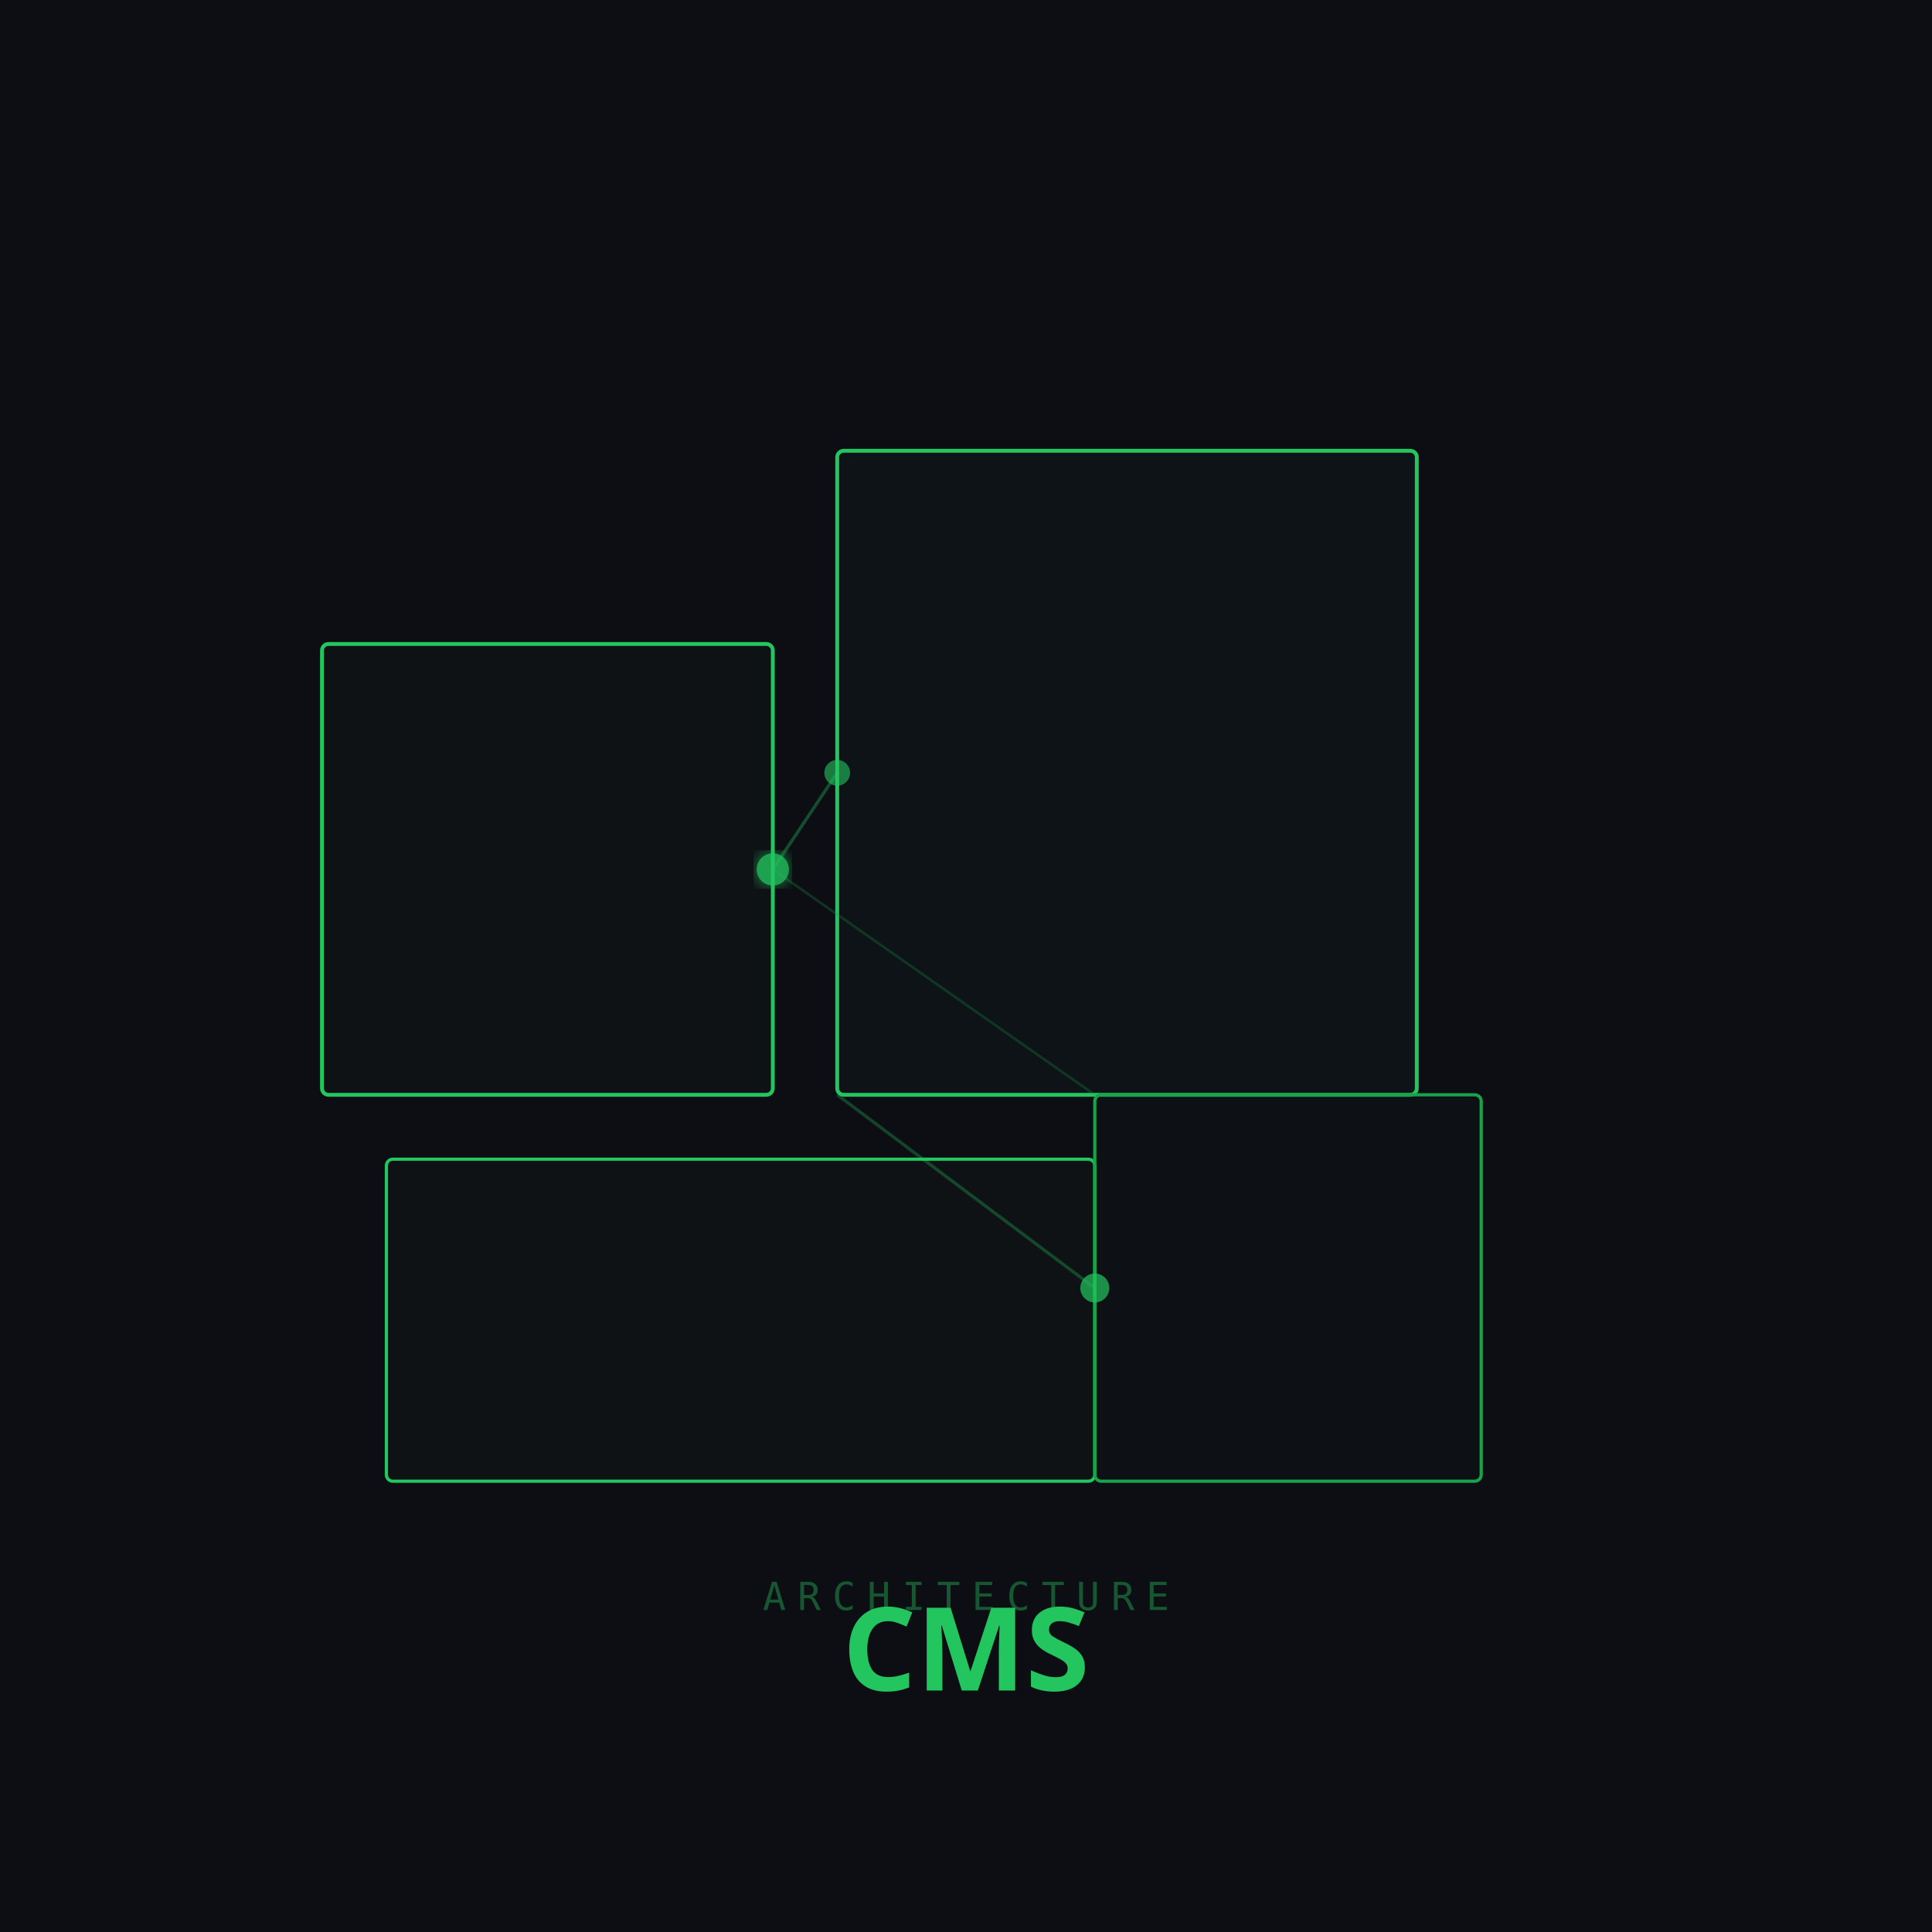
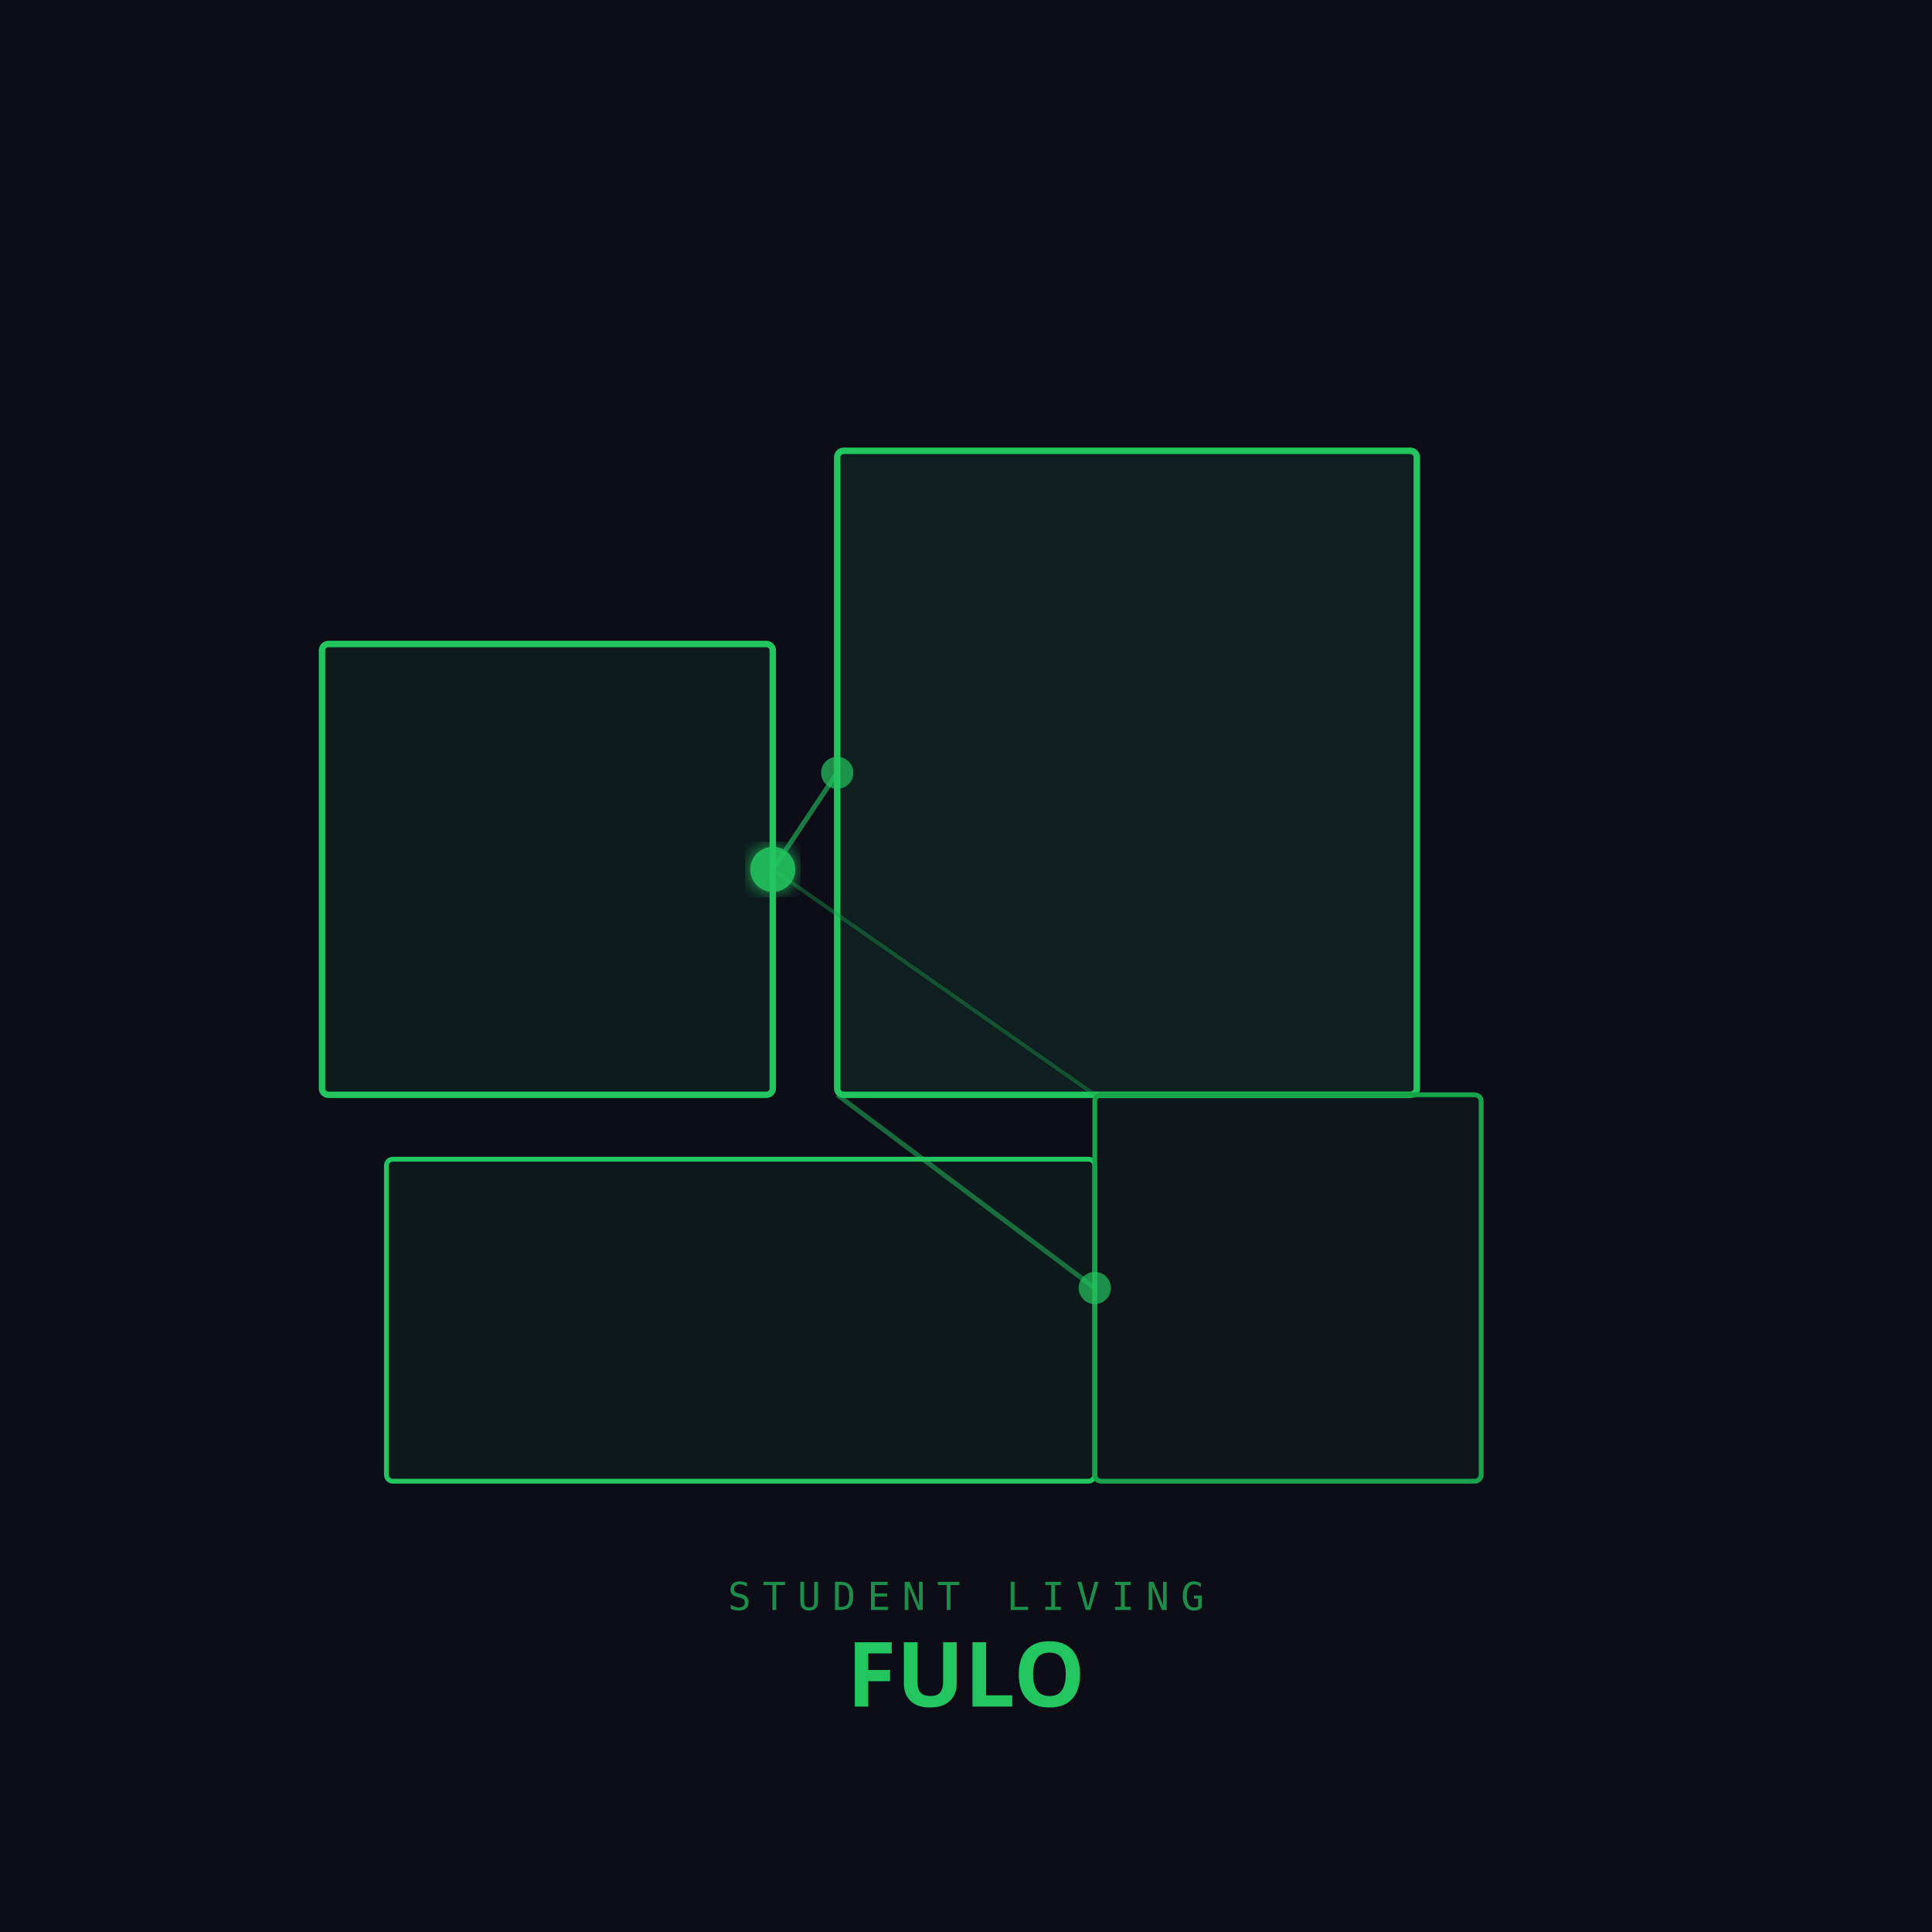
<svg xmlns="http://www.w3.org/2000/svg" viewBox="0 0 600 600" fill="none">
  <defs>
    <linearGradient id="bg" x1="0" y1="0" x2="600" y2="600">
-       <stop offset="0%" stop-color="#0d0d14" />
-       <stop offset="100%" stop-color="#181820" />
-     </linearGradient>
-     <linearGradient id="cGrad" x1="0" y1="0" x2="1" y2="1">
-       <stop offset="0%" stop-color="#22c55e" stop-opacity="0.5" />
-       <stop offset="100%" stop-color="#16a34a" stop-opacity="0.1" />
+       <stop offset="0%" stop-color="#0d0d18" />
+       <stop offset="100%" stop-color="#181828" />
    </linearGradient>
    <filter id="cglow">
      <feGaussianBlur stdDeviation="2.5" />
      <feMerge>
        <feMergeNode />
        <feMergeNode in="SourceGraphic" />
      </feMerge>
    </filter>
  </defs>
  <rect width="600" height="600" fill="url(#bg)" />
-   <rect x="100" y="200" width="140" height="140" rx="2" stroke="#22c55e" stroke-width="1.2" fill="#22c55e" fill-opacity="0.03" />
-   <rect x="260" y="140" width="180" height="200" rx="2" stroke="#22c55e" stroke-width="1.2" fill="#22c55e" fill-opacity="0.04" />
-   <rect x="120" y="360" width="220" height="100" rx="2" stroke="#22c55e" stroke-width="1" fill="#22c55e" fill-opacity="0.03" />
-   <rect x="340" y="340" width="120" height="120" rx="2" stroke="#16a34a" stroke-width="1" fill="#16a34a" fill-opacity="0.02" />
-   <line x1="240" y1="270" x2="260" y2="240" stroke="#22c55e" stroke-width="1" opacity="0.35" />
-   <line x1="260" y1="340" x2="340" y2="400" stroke="#22c55e" stroke-width="1" opacity="0.3" />
-   <line x1="240" y1="270" x2="340" y2="340" stroke="#16a34a" stroke-width="0.8" opacity="0.25" />
-   <circle cx="240" cy="270" r="5" fill="#22c55e" opacity="0.8" filter="url(#cglow)" />
-   <circle cx="260" cy="240" r="4" fill="#22c55e" opacity="0.6" />
-   <circle cx="340" cy="400" r="4.5" fill="#22c55e" opacity="0.7" />
-   <text x="300" y="500" text-anchor="middle" fill="#22c55e" font-family="'JetBrains Mono',monospace" font-size="12" letter-spacing="0.3em" opacity="0.4">ARCHITECTURE</text>
-   <text x="300" y="525" text-anchor="middle" fill="#22c55e" font-family="'Space Grotesk',sans-serif" font-size="36" font-weight="700">CMS</text>
+   <rect x="100" y="200" width="140" height="140" rx="2" stroke="#22c55e" stroke-width="2" fill="#22c55e" fill-opacity="0.08" />
+   <rect x="260" y="140" width="180" height="200" rx="2" stroke="#22c55e" stroke-width="2" fill="#22c55e" fill-opacity="0.1" />
+   <rect x="120" y="360" width="220" height="100" rx="2" stroke="#22c55e" stroke-width="1.5" fill="#22c55e" fill-opacity="0.07" />
+   <rect x="340" y="340" width="120" height="120" rx="2" stroke="#16a34a" stroke-width="1.5" fill="#16a34a" fill-opacity="0.05" />
+   <line x1="240" y1="270" x2="260" y2="240" stroke="#22c55e" stroke-width="1.5" opacity="0.6" />
+   <line x1="260" y1="340" x2="340" y2="400" stroke="#22c55e" stroke-width="1.5" opacity="0.5" />
+   <line x1="240" y1="270" x2="340" y2="340" stroke="#16a34a" stroke-width="1.2" opacity="0.4" />
+   <circle cx="240" cy="270" r="7" fill="#22c55e" opacity="0.9" filter="url(#cglow)" />
+   <circle cx="260" cy="240" r="5" fill="#22c55e" opacity="0.7" />
+   <circle cx="340" cy="400" r="5" fill="#22c55e" opacity="0.7" />
+   <text x="300" y="500" text-anchor="middle" fill="#22c55e" font-family="'JetBrains Mono',monospace" font-size="12" letter-spacing="0.3em" opacity="0.7">STUDENT LIVING</text>
+   <text x="300" y="530" text-anchor="middle" fill="#22c55e" font-family="'Space Grotesk',sans-serif" font-size="28" font-weight="700">FULO</text>
</svg>
